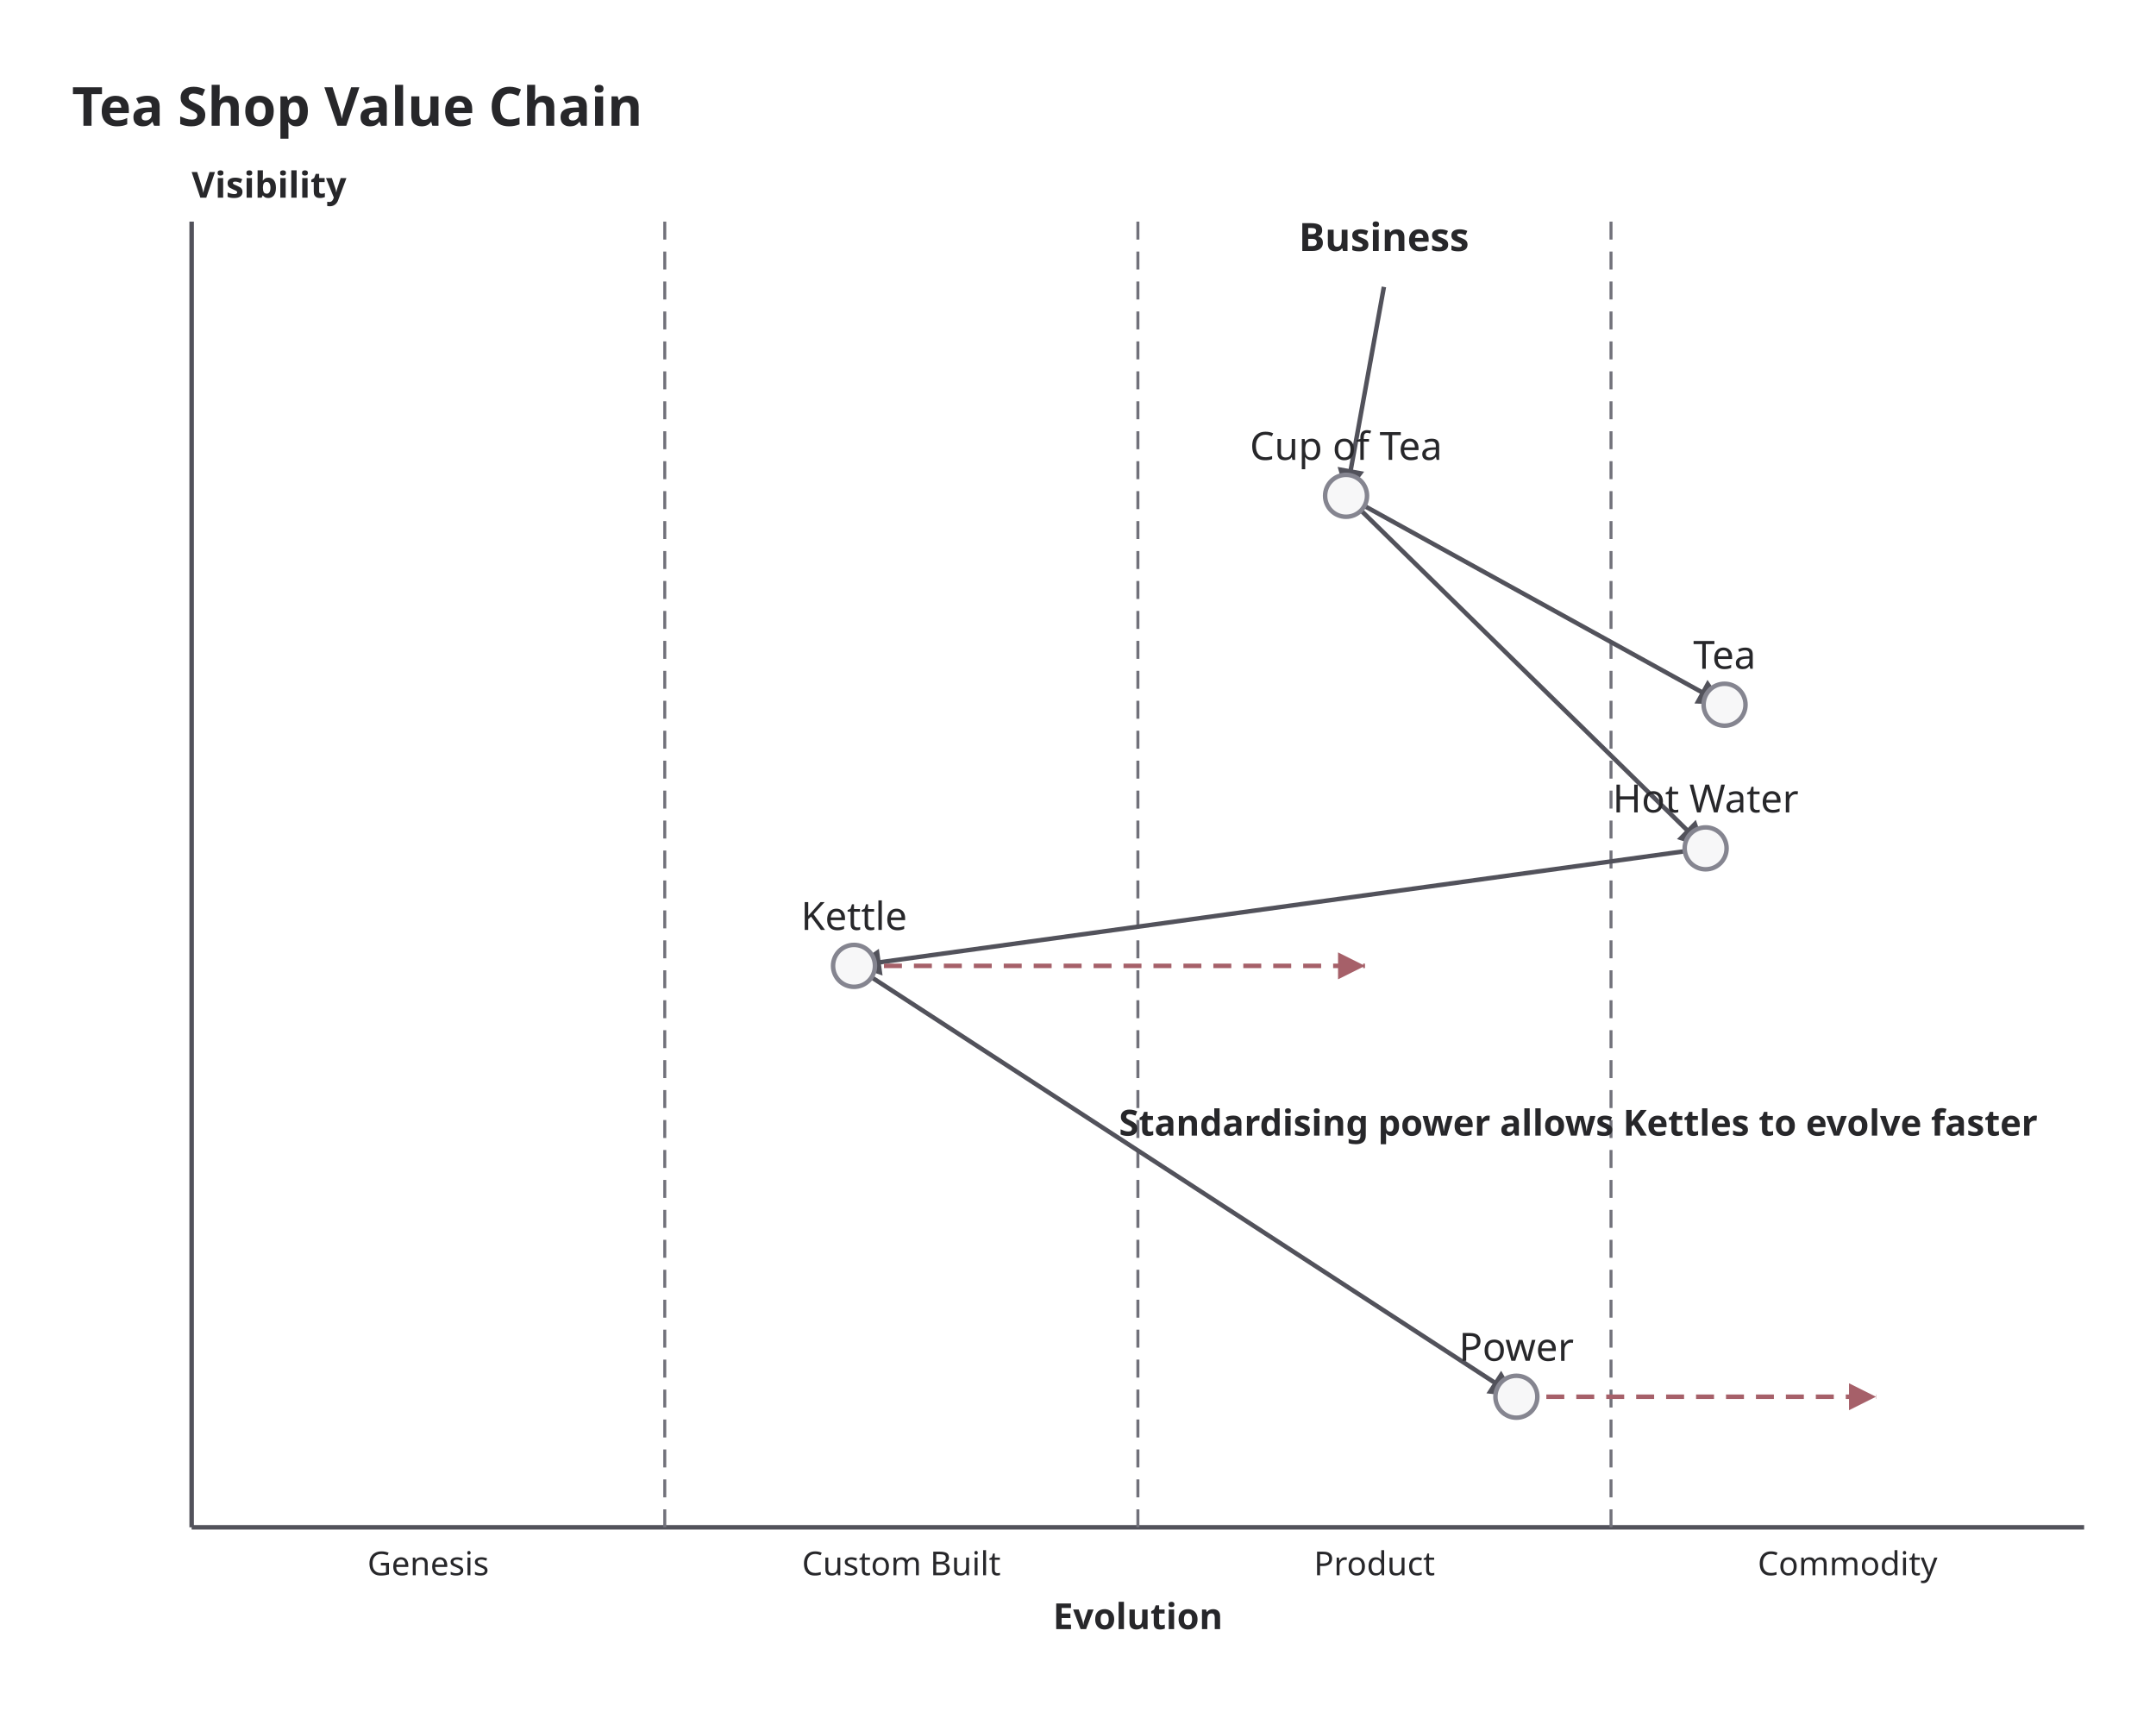
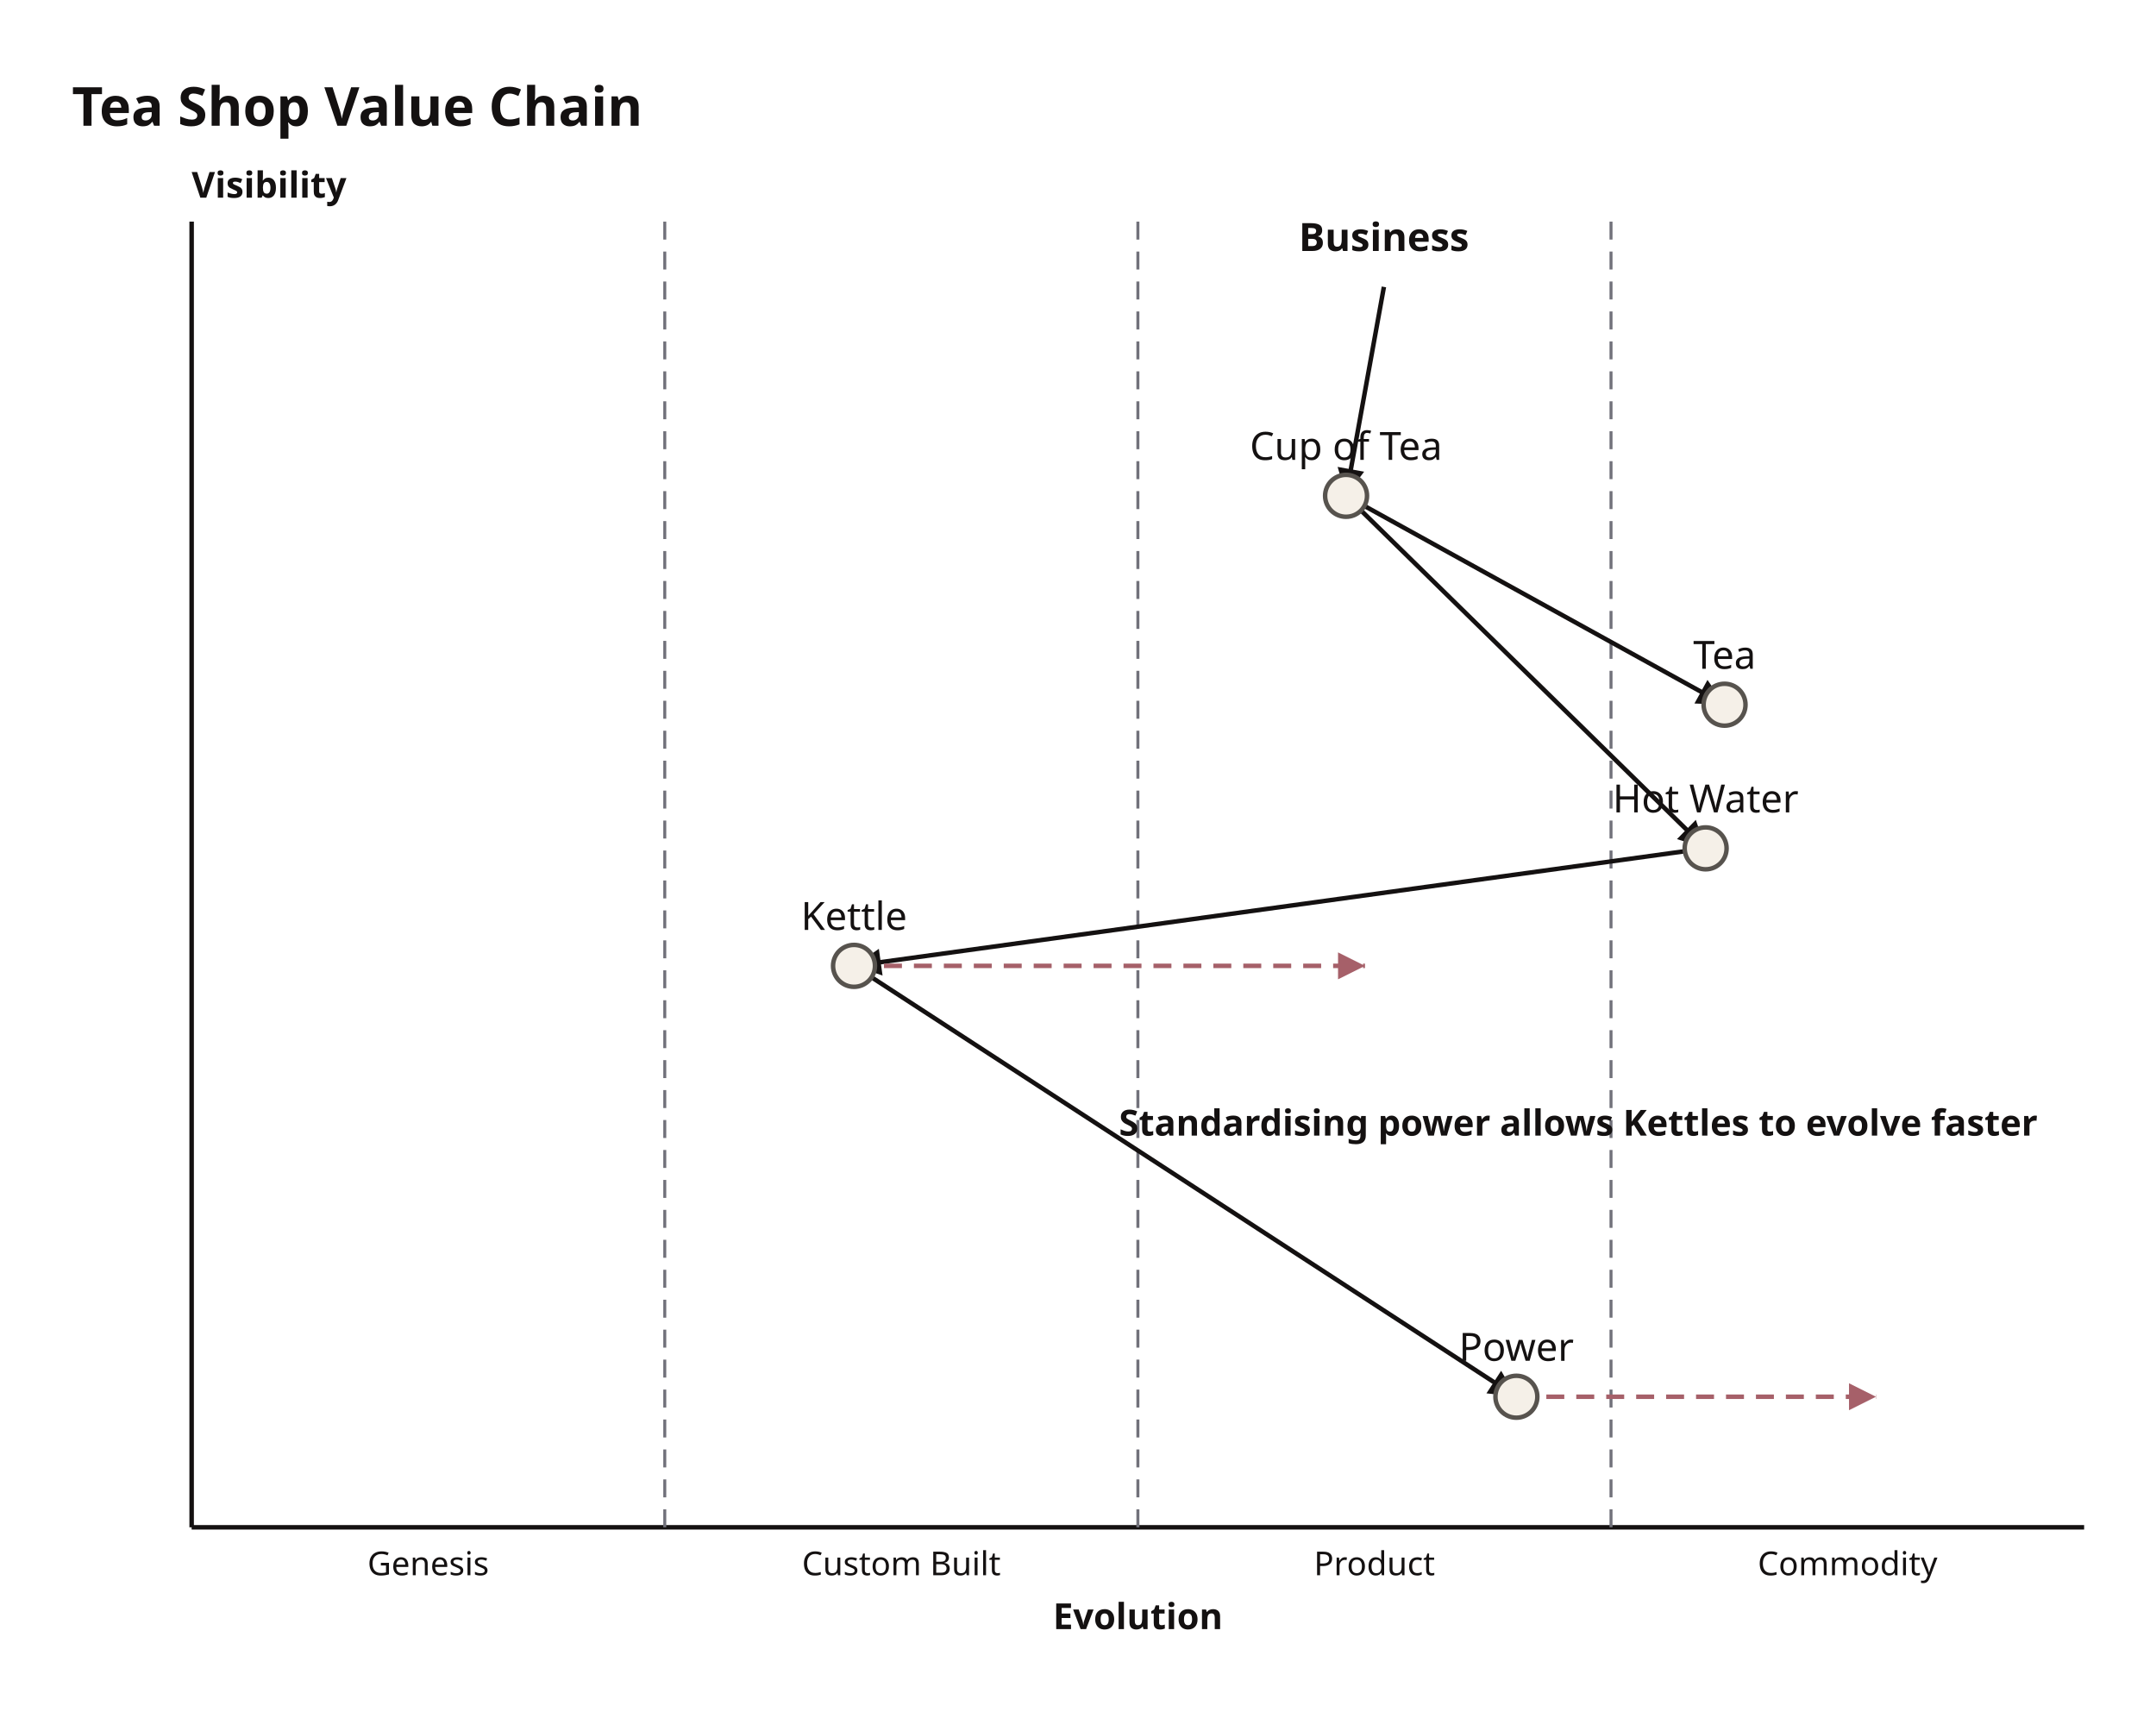
<svg xmlns="http://www.w3.org/2000/svg" width="720" height="578" viewBox="0 0 720 578" role="img">
-   <text x="24" y="42" text-anchor="start" font-family="sans-serif" font-size="18" font-weight="600" fill="#27272a">Tea Shop Value Chain</text>
-   <line x1="64" y1="74" x2="64" y2="510" stroke="#52525b" stroke-width="1.5" fill="none" />
-   <line x1="64" y1="510" x2="696" y2="510" stroke="#52525b" stroke-width="1.5" fill="none" />
-   <text x="143" y="526" text-anchor="middle" font-family="sans-serif" font-size="11" font-weight="400" fill="#27272a">Genesis</text>
+   <text x="24" y="42" text-anchor="start" font-family="sans-serif" font-size="18" font-weight="600" fill="#141111">Tea Shop Value Chain</text>
+   <line x1="64" y1="74" x2="64" y2="510" stroke="#141111" stroke-width="1.5" fill="none" />
+   <line x1="64" y1="510" x2="696" y2="510" stroke="#141111" stroke-width="1.5" fill="none" />
+   <text x="143" y="526" text-anchor="middle" font-family="sans-serif" font-size="11" font-weight="400" fill="#141111">Genesis</text>
  <line x1="222" y1="74" x2="222" y2="510" stroke="#71717a" stroke-width="1" stroke-dasharray="6 4" fill="none" />
-   <text x="301" y="526" text-anchor="middle" font-family="sans-serif" font-size="11" font-weight="400" fill="#27272a">Custom Built</text>
+   <text x="301" y="526" text-anchor="middle" font-family="sans-serif" font-size="11" font-weight="400" fill="#141111">Custom Built</text>
  <line x1="380" y1="74" x2="380" y2="510" stroke="#71717a" stroke-width="1" stroke-dasharray="6 4" fill="none" />
-   <text x="459" y="526" text-anchor="middle" font-family="sans-serif" font-size="11" font-weight="400" fill="#27272a">Product</text>
+   <text x="459" y="526" text-anchor="middle" font-family="sans-serif" font-size="11" font-weight="400" fill="#141111">Product</text>
  <line x1="538" y1="74" x2="538" y2="510" stroke="#71717a" stroke-width="1" stroke-dasharray="6 4" fill="none" />
-   <text x="617" y="526" text-anchor="middle" font-family="sans-serif" font-size="11" font-weight="400" fill="#27272a">Commodity</text>
-   <text x="380" y="544" text-anchor="middle" font-family="sans-serif" font-size="12" font-weight="600" fill="#27272a">Evolution</text>
-   <text x="64" y="66" text-anchor="start" font-family="sans-serif" font-size="12" font-weight="600" fill="#27272a">Visibility</text>
-   <line x1="462.16" y1="95.8" x2="449.52" y2="165.56" stroke="#52525b" stroke-width="1.5" fill="none" />
-   <polygon points="449.52,165.56 446.697,155.902 455.553,157.507" fill="#52525b" />
-   <line x1="449.52" y1="165.56" x2="575.92" y2="235.32" stroke="#52525b" stroke-width="1.5" fill="none" />
-   <polygon points="575.92,235.32 565.866,234.911 570.215,227.031" fill="#52525b" />
-   <line x1="449.52" y1="165.56" x2="569.6" y2="283.28" stroke="#52525b" stroke-width="1.5" fill="none" />
-   <polygon points="569.6,283.28 560.023,280.193 566.323,273.766" fill="#52525b" />
-   <line x1="569.6" y1="283.28" x2="285.2" y2="322.52" stroke="#52525b" stroke-width="1.5" fill="none" />
-   <polygon points="285.2,322.52 293.5,316.832 294.731,325.748" fill="#52525b" />
-   <line x1="285.2" y1="322.52" x2="506.4" y2="466.4" stroke="#52525b" stroke-width="1.5" fill="none" />
-   <polygon points="506.4,466.4 496.402,465.265 501.309,457.72" fill="#52525b" />
+   <text x="617" y="526" text-anchor="middle" font-family="sans-serif" font-size="11" font-weight="400" fill="#141111">Commodity</text>
+   <text x="380" y="544" text-anchor="middle" font-family="sans-serif" font-size="12" font-weight="600" fill="#141111">Evolution</text>
+   <text x="64" y="66" text-anchor="start" font-family="sans-serif" font-size="12" font-weight="600" fill="#141111">Visibility</text>
+   <line x1="462.16" y1="95.8" x2="449.52" y2="165.56" stroke="#141111" stroke-width="1.5" fill="none" />
+   <polygon points="449.52,165.56 446.697,155.902 455.553,157.507" fill="#141111" />
+   <line x1="449.52" y1="165.56" x2="575.92" y2="235.32" stroke="#141111" stroke-width="1.5" fill="none" />
+   <polygon points="575.92,235.32 565.866,234.911 570.215,227.031" fill="#141111" />
+   <line x1="449.52" y1="165.56" x2="569.6" y2="283.28" stroke="#141111" stroke-width="1.5" fill="none" />
+   <polygon points="569.6,283.28 560.023,280.193 566.323,273.766" fill="#141111" />
+   <line x1="569.6" y1="283.28" x2="285.2" y2="322.52" stroke="#141111" stroke-width="1.5" fill="none" />
+   <polygon points="285.2,322.52 293.5,316.832 294.731,325.748" fill="#141111" />
+   <line x1="285.2" y1="322.52" x2="506.4" y2="466.4" stroke="#141111" stroke-width="1.5" fill="none" />
+   <polygon points="506.4,466.4 496.402,465.265 501.309,457.72" fill="#141111" />
  <line x1="285.2" y1="322.52" x2="455.84" y2="322.52" stroke="#a66069" stroke-width="1.5" stroke-dasharray="6 4" fill="none" />
  <polygon points="455.84,322.52 446.84,318.02 446.84,327.02" fill="#a66069" />
  <line x1="506.4" y1="466.4" x2="626.48" y2="466.4" stroke="#a66069" stroke-width="1.5" stroke-dasharray="6 4" fill="none" />
  <polygon points="626.48,466.4 617.48,461.9 617.48,470.9" fill="#a66069" />
-   <text x="462.16" y="83.8" text-anchor="middle" font-family="sans-serif" font-size="13" font-weight="600" fill="#27272a">Business</text>
-   <ellipse cx="449.52" cy="165.56" rx="7" ry="7" fill="#f7f7f8" fill-opacity="1" stroke="#858590" stroke-width="1.5" />
-   <text x="449.52" y="153.56" text-anchor="middle" font-family="sans-serif" font-size="13" font-weight="400" fill="#27272a">Cup of Tea</text>
-   <ellipse cx="575.92" cy="235.32" rx="7" ry="7" fill="#f7f7f8" fill-opacity="1" stroke="#858590" stroke-width="1.5" />
-   <text x="575.92" y="223.32" text-anchor="middle" font-family="sans-serif" font-size="13" font-weight="400" fill="#27272a">Tea</text>
-   <ellipse cx="569.6" cy="283.28" rx="7" ry="7" fill="#f7f7f8" fill-opacity="1" stroke="#858590" stroke-width="1.5" />
-   <text x="569.6" y="271.28" text-anchor="middle" font-family="sans-serif" font-size="13" font-weight="400" fill="#27272a">Hot Water</text>
-   <ellipse cx="285.2" cy="322.52" rx="7" ry="7" fill="#f7f7f8" fill-opacity="1" stroke="#858590" stroke-width="1.5" />
-   <text x="285.2" y="310.52" text-anchor="middle" font-family="sans-serif" font-size="13" font-weight="400" fill="#27272a">Kettle</text>
-   <ellipse cx="506.4" cy="466.4" rx="7" ry="7" fill="#f7f7f8" fill-opacity="1" stroke="#858590" stroke-width="1.5" />
-   <text x="506.4" y="454.4" text-anchor="middle" font-family="sans-serif" font-size="13" font-weight="400" fill="#27272a">Power</text>
-   <text x="373.68" y="379.2" text-anchor="start" font-family="sans-serif" font-size="12" font-weight="600" fill="#27272a">Standardising power allows Kettles to evolve faster</text>
+   <text x="462.16" y="83.8" text-anchor="middle" font-family="sans-serif" font-size="13" font-weight="600" fill="#141111">Business</text>
+   <ellipse cx="449.52" cy="165.56" rx="7" ry="7" fill="#f5f0e8" fill-opacity="1" stroke="#57534e" stroke-width="1.5" />
+   <text x="449.52" y="153.56" text-anchor="middle" font-family="sans-serif" font-size="13" font-weight="400" fill="#141111">Cup of Tea</text>
+   <ellipse cx="575.92" cy="235.32" rx="7" ry="7" fill="#f5f0e8" fill-opacity="1" stroke="#57534e" stroke-width="1.5" />
+   <text x="575.92" y="223.32" text-anchor="middle" font-family="sans-serif" font-size="13" font-weight="400" fill="#141111">Tea</text>
+   <ellipse cx="569.6" cy="283.28" rx="7" ry="7" fill="#f5f0e8" fill-opacity="1" stroke="#57534e" stroke-width="1.5" />
+   <text x="569.6" y="271.28" text-anchor="middle" font-family="sans-serif" font-size="13" font-weight="400" fill="#141111">Hot Water</text>
+   <ellipse cx="285.2" cy="322.52" rx="7" ry="7" fill="#f5f0e8" fill-opacity="1" stroke="#57534e" stroke-width="1.5" />
+   <text x="285.2" y="310.52" text-anchor="middle" font-family="sans-serif" font-size="13" font-weight="400" fill="#141111">Kettle</text>
+   <ellipse cx="506.4" cy="466.4" rx="7" ry="7" fill="#f5f0e8" fill-opacity="1" stroke="#57534e" stroke-width="1.5" />
+   <text x="506.4" y="454.4" text-anchor="middle" font-family="sans-serif" font-size="13" font-weight="400" fill="#141111">Power</text>
+   <text x="373.68" y="379.2" text-anchor="start" font-family="sans-serif" font-size="12" font-weight="600" fill="#141111">Standardising power allows Kettles to evolve faster</text>
</svg>
